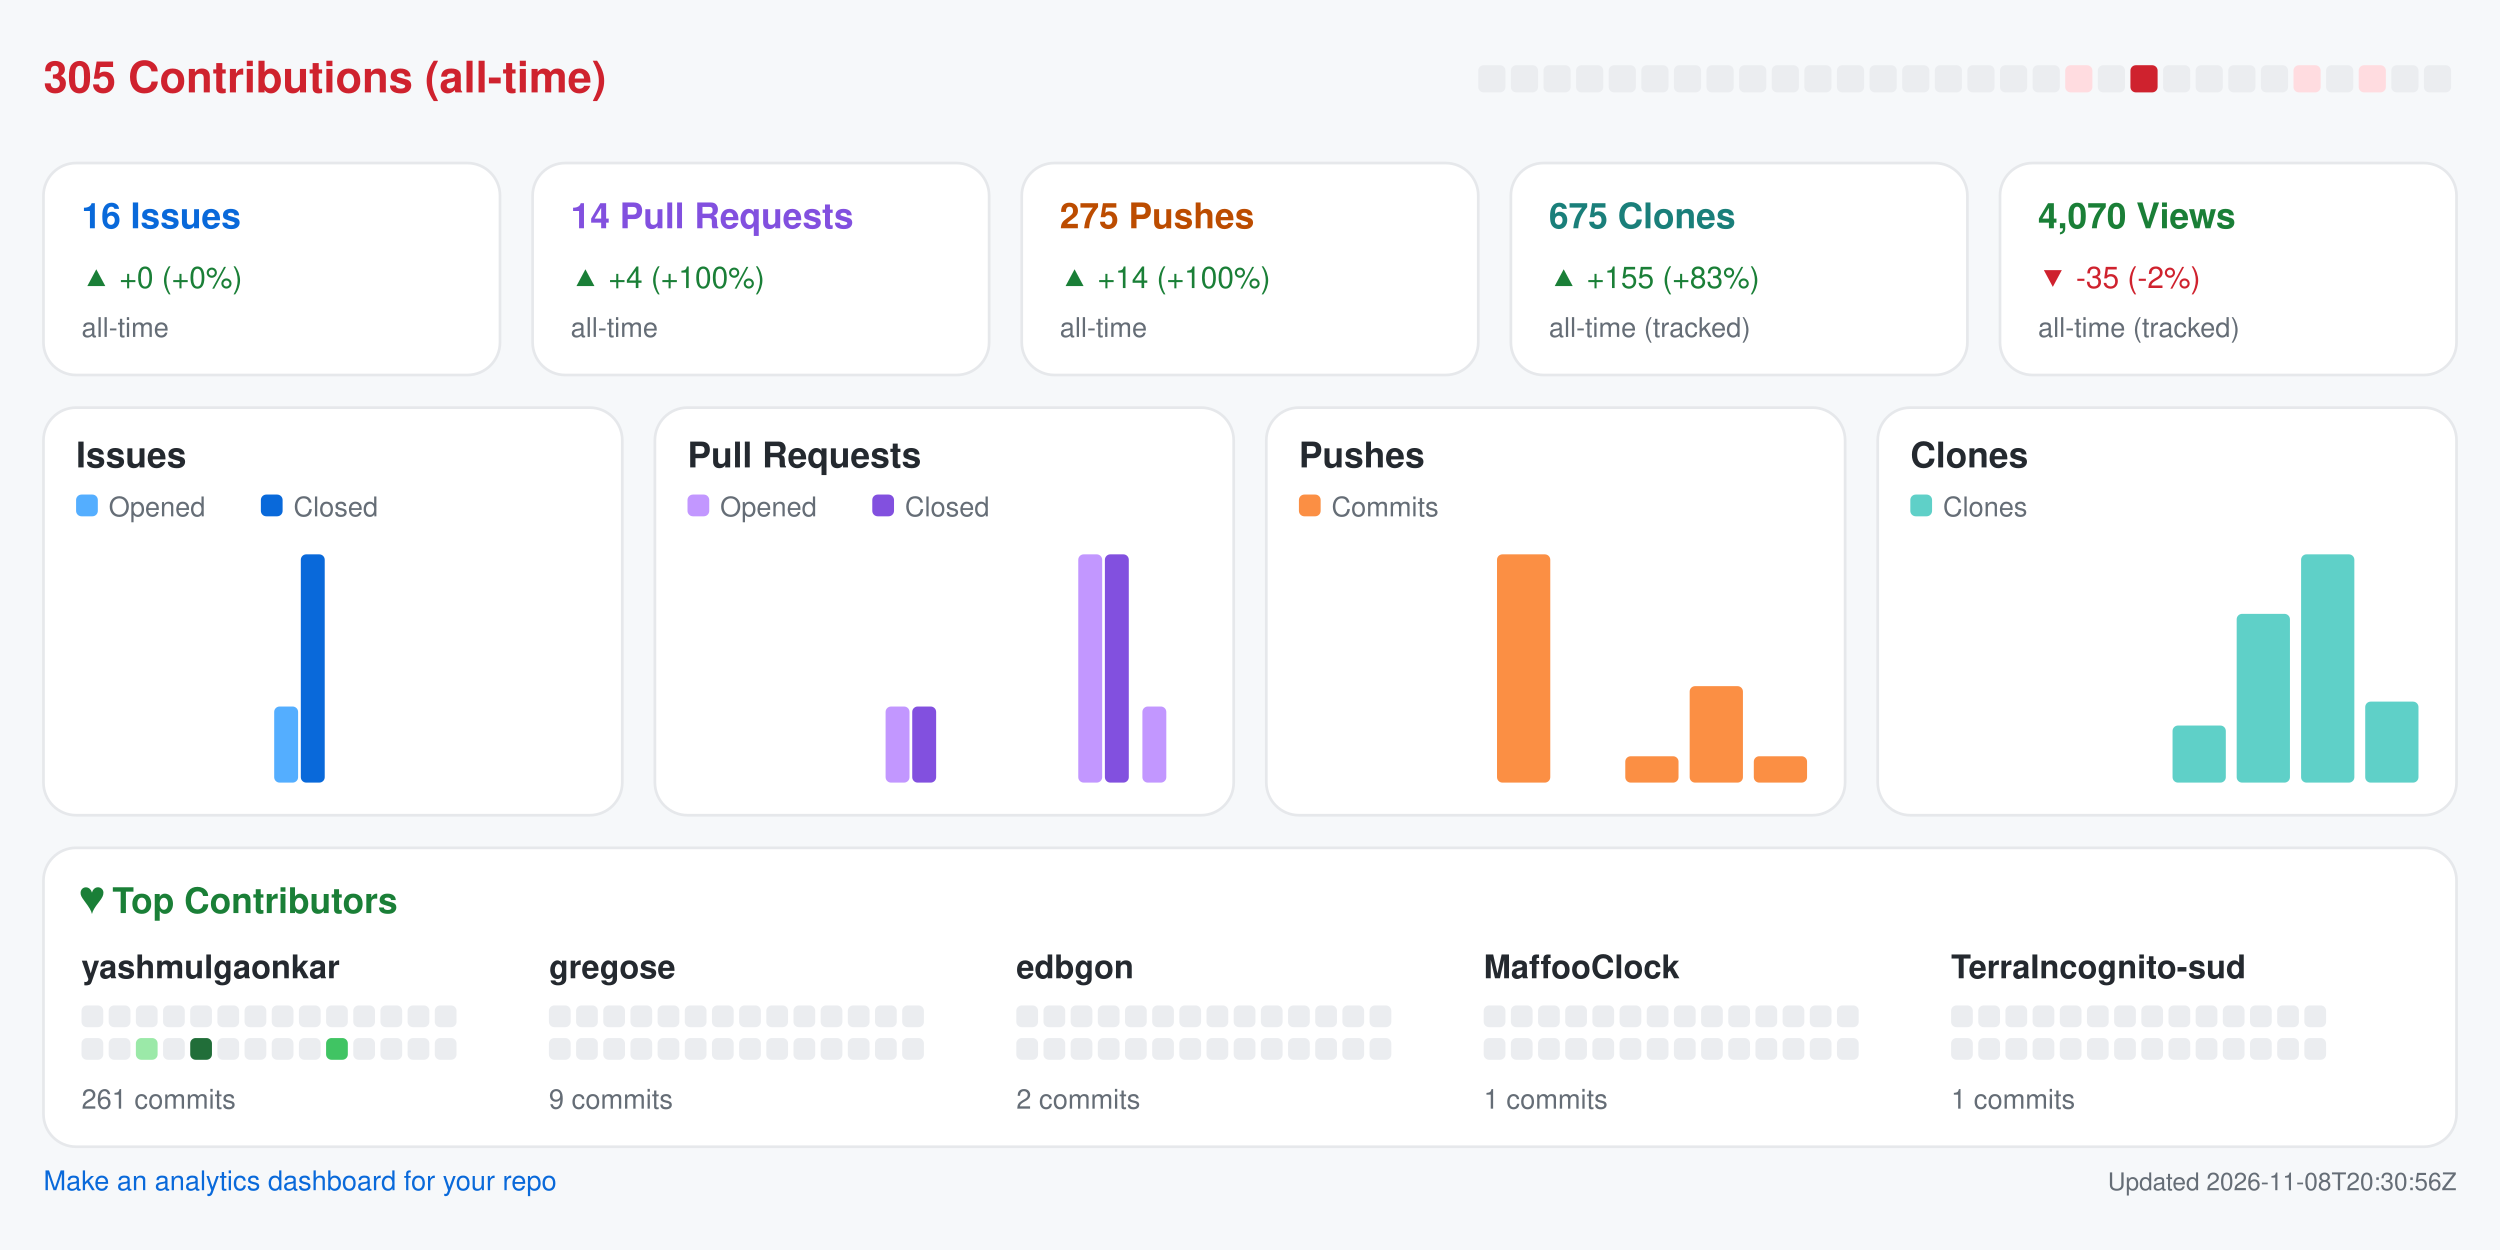
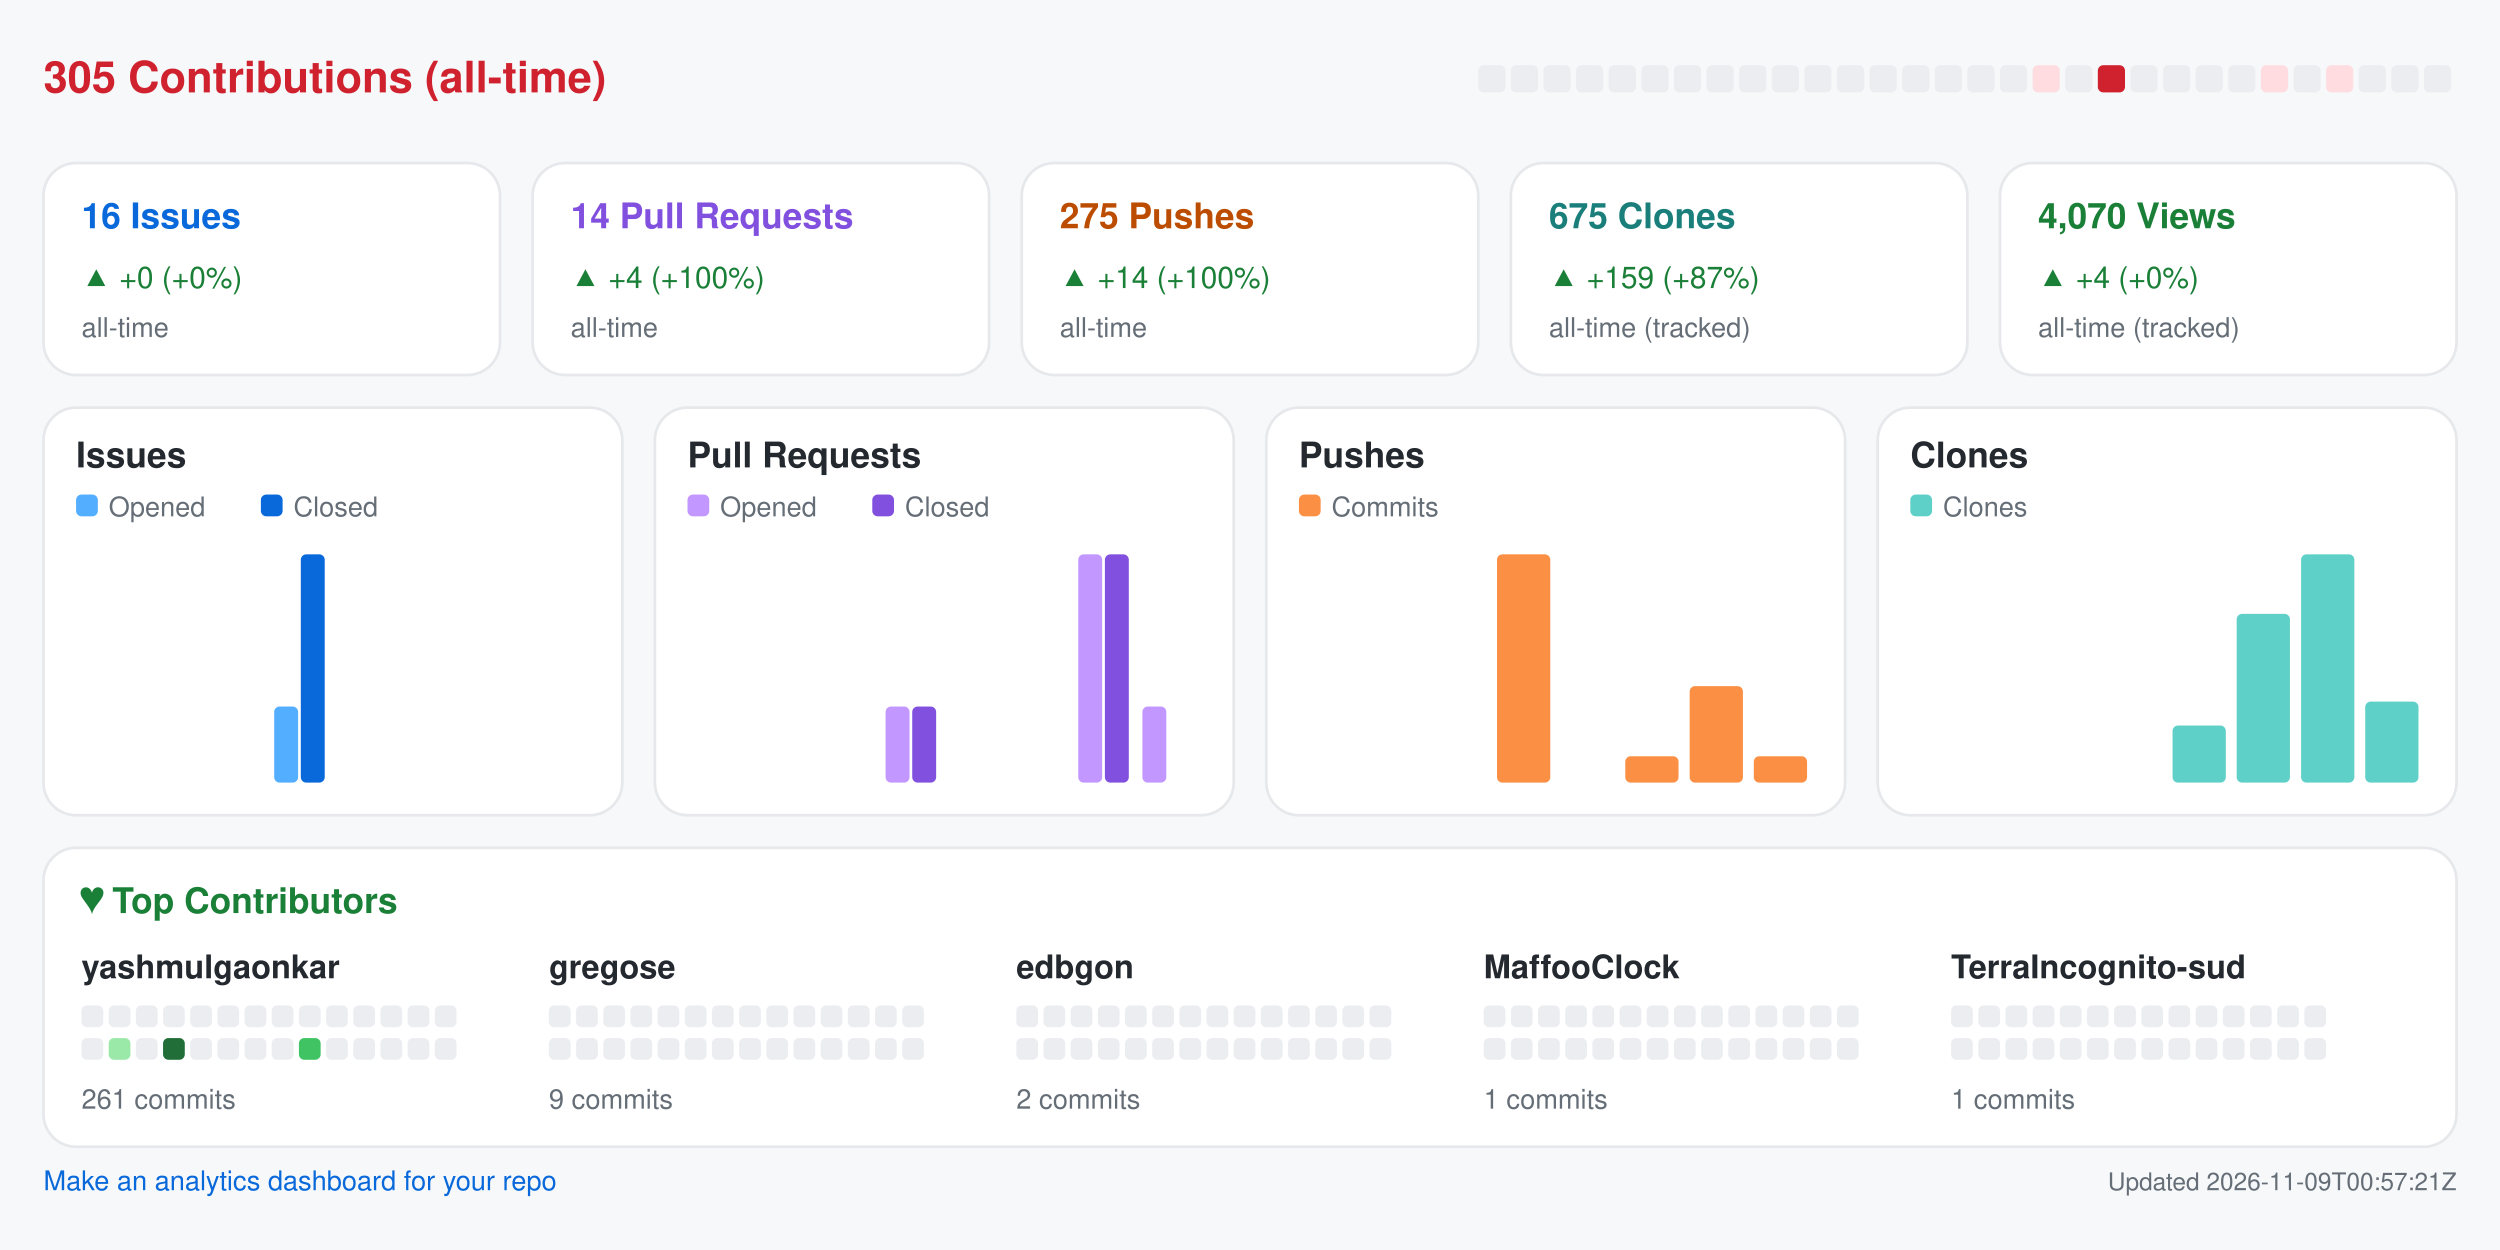
<svg xmlns="http://www.w3.org/2000/svg" width="920" height="460" viewBox="0 0 920 460" role="img" aria-label="Repository analytics for yashmulgaonkar/halo">
  <rect x="0.0" y="0.0" width="920.0" height="460.0" rx="0" fill="#f6f8fa" />
  <text x="16.0" y="34.0" fill="#cf222e" font-size="16" font-family="-apple-system,BlinkMacSystemFont,Segoe UI,Helvetica,Arial,sans-serif" font-weight="600" text-anchor="start">305 Contributions (all-time)</text>
  <rect x="544.0" y="24.0" width="10.0" height="10.0" rx="2" fill="#ebedf0" />
  <rect x="556.0" y="24.0" width="10.0" height="10.0" rx="2" fill="#ebedf0" />
  <rect x="568.0" y="24.0" width="10.0" height="10.0" rx="2" fill="#ebedf0" />
  <rect x="580.0" y="24.0" width="10.0" height="10.0" rx="2" fill="#ebedf0" />
  <rect x="592.0" y="24.0" width="10.0" height="10.0" rx="2" fill="#ebedf0" />
  <rect x="604.0" y="24.0" width="10.0" height="10.0" rx="2" fill="#ebedf0" />
  <rect x="616.0" y="24.0" width="10.0" height="10.0" rx="2" fill="#ebedf0" />
  <rect x="628.0" y="24.0" width="10.0" height="10.0" rx="2" fill="#ebedf0" />
  <rect x="640.0" y="24.0" width="10.0" height="10.0" rx="2" fill="#ebedf0" />
  <rect x="652.0" y="24.0" width="10.0" height="10.0" rx="2" fill="#ebedf0" />
  <rect x="664.0" y="24.0" width="10.0" height="10.0" rx="2" fill="#ebedf0" />
  <rect x="676.0" y="24.0" width="10.0" height="10.0" rx="2" fill="#ebedf0" />
  <rect x="688.0" y="24.0" width="10.0" height="10.0" rx="2" fill="#ebedf0" />
  <rect x="700.0" y="24.0" width="10.0" height="10.0" rx="2" fill="#ebedf0" />
  <rect x="712.0" y="24.0" width="10.0" height="10.0" rx="2" fill="#ebedf0" />
  <rect x="724.0" y="24.0" width="10.0" height="10.0" rx="2" fill="#ebedf0" />
  <rect x="736.0" y="24.0" width="10.0" height="10.0" rx="2" fill="#ebedf0" />
-   <rect x="748.0" y="24.0" width="10.0" height="10.0" rx="2" fill="#ebedf0" />
-   <rect x="760.0" y="24.0" width="10.0" height="10.0" rx="2" fill="#ffdce0" />
-   <rect x="772.0" y="24.0" width="10.0" height="10.0" rx="2" fill="#ebedf0" />
-   <rect x="784.0" y="24.0" width="10.0" height="10.0" rx="2" fill="#cf222e" />
+   <rect x="748.0" y="24.0" width="10.0" height="10.0" rx="2" fill="#ffdce0" />
+   <rect x="760.0" y="24.0" width="10.0" height="10.0" rx="2" fill="#ebedf0" />
+   <rect x="772.0" y="24.0" width="10.0" height="10.0" rx="2" fill="#cf222e" />
+   <rect x="784.0" y="24.0" width="10.0" height="10.0" rx="2" fill="#ebedf0" />
  <rect x="796.0" y="24.0" width="10.0" height="10.0" rx="2" fill="#ebedf0" />
  <rect x="808.0" y="24.0" width="10.0" height="10.0" rx="2" fill="#ebedf0" />
  <rect x="820.0" y="24.0" width="10.0" height="10.0" rx="2" fill="#ebedf0" />
-   <rect x="832.0" y="24.0" width="10.0" height="10.0" rx="2" fill="#ebedf0" />
-   <rect x="844.0" y="24.0" width="10.0" height="10.0" rx="2" fill="#ffdce0" />
-   <rect x="856.0" y="24.0" width="10.0" height="10.0" rx="2" fill="#ebedf0" />
-   <rect x="868.0" y="24.0" width="10.0" height="10.0" rx="2" fill="#ffdce0" />
+   <rect x="832.0" y="24.0" width="10.0" height="10.0" rx="2" fill="#ffdce0" />
+   <rect x="844.0" y="24.0" width="10.0" height="10.0" rx="2" fill="#ebedf0" />
+   <rect x="856.0" y="24.0" width="10.0" height="10.0" rx="2" fill="#ffdce0" />
+   <rect x="868.0" y="24.0" width="10.0" height="10.0" rx="2" fill="#ebedf0" />
  <rect x="880.0" y="24.0" width="10.0" height="10.0" rx="2" fill="#ebedf0" />
  <rect x="892.0" y="24.0" width="10.0" height="10.0" rx="2" fill="#ebedf0" />
  <rect x="16.0" y="60.0" width="168.0" height="78.0" rx="12" fill="#ffffff" stroke="#e6e8eb" />
  <text x="30.0" y="84.0" fill="#0969da" font-size="13" font-family="-apple-system,BlinkMacSystemFont,Segoe UI,Helvetica,Arial,sans-serif" font-weight="600" text-anchor="start">16 Issues</text>
  <text x="30.0" y="106.0" fill="#1a7f37" font-size="11" font-family="-apple-system,BlinkMacSystemFont,Segoe UI,Helvetica,Arial,sans-serif" font-weight="400" text-anchor="start">▲ +0 (+0%)</text>
  <text x="30.0" y="124.0" fill="#656d76" font-size="10" font-family="-apple-system,BlinkMacSystemFont,Segoe UI,Helvetica,Arial,sans-serif" font-weight="400" text-anchor="start">all-time</text>
  <rect x="196.0" y="60.0" width="168.0" height="78.0" rx="12" fill="#ffffff" stroke="#e6e8eb" />
  <text x="210.0" y="84.0" fill="#8250df" font-size="13" font-family="-apple-system,BlinkMacSystemFont,Segoe UI,Helvetica,Arial,sans-serif" font-weight="600" text-anchor="start">14 Pull Requests</text>
  <text x="210.0" y="106.0" fill="#1a7f37" font-size="11" font-family="-apple-system,BlinkMacSystemFont,Segoe UI,Helvetica,Arial,sans-serif" font-weight="400" text-anchor="start">▲ +4 (+100%)</text>
  <text x="210.0" y="124.0" fill="#656d76" font-size="10" font-family="-apple-system,BlinkMacSystemFont,Segoe UI,Helvetica,Arial,sans-serif" font-weight="400" text-anchor="start">all-time</text>
  <rect x="376.0" y="60.0" width="168.0" height="78.0" rx="12" fill="#ffffff" stroke="#e6e8eb" />
  <text x="390.0" y="84.0" fill="#bc4c00" font-size="13" font-family="-apple-system,BlinkMacSystemFont,Segoe UI,Helvetica,Arial,sans-serif" font-weight="600" text-anchor="start">275 Pushes</text>
  <text x="390.0" y="106.0" fill="#1a7f37" font-size="11" font-family="-apple-system,BlinkMacSystemFont,Segoe UI,Helvetica,Arial,sans-serif" font-weight="400" text-anchor="start">▲ +14 (+100%)</text>
  <text x="390.0" y="124.0" fill="#656d76" font-size="10" font-family="-apple-system,BlinkMacSystemFont,Segoe UI,Helvetica,Arial,sans-serif" font-weight="400" text-anchor="start">all-time</text>
  <rect x="556.0" y="60.0" width="168.0" height="78.0" rx="12" fill="#ffffff" stroke="#e6e8eb" />
  <text x="570.0" y="84.0" fill="#1a7f7a" font-size="13" font-family="-apple-system,BlinkMacSystemFont,Segoe UI,Helvetica,Arial,sans-serif" font-weight="600" text-anchor="start">675 Clones</text>
-   <text x="570.0" y="106.0" fill="#1a7f37" font-size="11" font-family="-apple-system,BlinkMacSystemFont,Segoe UI,Helvetica,Arial,sans-serif" font-weight="400" text-anchor="start">▲ +155 (+83%)</text>
+   <text x="570.0" y="106.0" fill="#1a7f37" font-size="11" font-family="-apple-system,BlinkMacSystemFont,Segoe UI,Helvetica,Arial,sans-serif" font-weight="400" text-anchor="start">▲ +159 (+87%)</text>
  <text x="570.0" y="124.0" fill="#656d76" font-size="10" font-family="-apple-system,BlinkMacSystemFont,Segoe UI,Helvetica,Arial,sans-serif" font-weight="400" text-anchor="start">all-time (tracked)</text>
  <rect x="736.0" y="60.0" width="168.0" height="78.0" rx="12" fill="#ffffff" stroke="#e6e8eb" />
  <text x="750.0" y="84.0" fill="#1a7f37" font-size="13" font-family="-apple-system,BlinkMacSystemFont,Segoe UI,Helvetica,Arial,sans-serif" font-weight="600" text-anchor="start">4,070 Views</text>
-   <text x="750.0" y="106.0" fill="#cf222e" font-size="11" font-family="-apple-system,BlinkMacSystemFont,Segoe UI,Helvetica,Arial,sans-serif" font-weight="400" text-anchor="start">▼ -35 (-2%)</text>
+   <text x="750.0" y="106.0" fill="#1a7f37" font-size="11" font-family="-apple-system,BlinkMacSystemFont,Segoe UI,Helvetica,Arial,sans-serif" font-weight="400" text-anchor="start">▲ +4 (+0%)</text>
  <text x="750.0" y="124.0" fill="#656d76" font-size="10" font-family="-apple-system,BlinkMacSystemFont,Segoe UI,Helvetica,Arial,sans-serif" font-weight="400" text-anchor="start">all-time (tracked)</text>
  <rect x="16.0" y="150.0" width="213.0" height="150.0" rx="12" fill="#ffffff" stroke="#e6e8eb" />
  <text x="28.0" y="172.0" fill="#24292f" font-size="13" font-family="-apple-system,BlinkMacSystemFont,Segoe UI,Helvetica,Arial,sans-serif" font-weight="600" text-anchor="start">Issues</text>
  <rect x="28.0" y="182.0" width="8.0" height="8.0" rx="2" fill="#54aeff" />
  <text x="40.0" y="190.0" fill="#656d76" font-size="10" font-family="-apple-system,BlinkMacSystemFont,Segoe UI,Helvetica,Arial,sans-serif" font-weight="400" text-anchor="start">Opened</text>
  <rect x="96.0" y="182.0" width="8.0" height="8.0" rx="2" fill="#0969da" />
  <text x="108.0" y="190.0" fill="#656d76" font-size="10" font-family="-apple-system,BlinkMacSystemFont,Segoe UI,Helvetica,Arial,sans-serif" font-weight="400" text-anchor="start">Closed</text>
  <rect x="30.0" y="288.0" width="8.8" height="0.0" rx="2" fill="#54aeff" />
  <rect x="39.8" y="288.0" width="8.8" height="0.0" rx="2" fill="#0969da" />
  <rect x="53.6" y="288.0" width="8.8" height="0.0" rx="2" fill="#54aeff" />
  <rect x="63.4" y="288.0" width="8.8" height="0.0" rx="2" fill="#0969da" />
  <rect x="77.2" y="288.0" width="8.8" height="0.0" rx="2" fill="#54aeff" />
  <rect x="87.1" y="288.0" width="8.8" height="0.0" rx="2" fill="#0969da" />
  <rect x="100.9" y="260.0" width="8.8" height="28.0" rx="2" fill="#54aeff" />
  <rect x="110.7" y="204.0" width="8.8" height="84.0" rx="2" fill="#0969da" />
  <rect x="124.5" y="288.0" width="8.8" height="0.0" rx="2" fill="#54aeff" />
  <rect x="134.3" y="288.0" width="8.8" height="0.0" rx="2" fill="#0969da" />
  <rect x="148.1" y="288.0" width="8.8" height="0.0" rx="2" fill="#54aeff" />
  <rect x="157.9" y="288.0" width="8.8" height="0.0" rx="2" fill="#0969da" />
  <rect x="171.8" y="288.0" width="8.8" height="0.0" rx="2" fill="#54aeff" />
  <rect x="181.6" y="288.0" width="8.8" height="0.0" rx="2" fill="#0969da" />
  <rect x="195.4" y="288.0" width="8.8" height="0.0" rx="2" fill="#54aeff" />
  <rect x="205.2" y="288.0" width="8.8" height="0.0" rx="2" fill="#0969da" />
  <rect x="241.0" y="150.0" width="213.0" height="150.0" rx="12" fill="#ffffff" stroke="#e6e8eb" />
  <text x="253.0" y="172.0" fill="#24292f" font-size="13" font-family="-apple-system,BlinkMacSystemFont,Segoe UI,Helvetica,Arial,sans-serif" font-weight="600" text-anchor="start">Pull Requests</text>
  <rect x="253.0" y="182.0" width="8.0" height="8.0" rx="2" fill="#c297ff" />
  <text x="265.0" y="190.0" fill="#656d76" font-size="10" font-family="-apple-system,BlinkMacSystemFont,Segoe UI,Helvetica,Arial,sans-serif" font-weight="400" text-anchor="start">Opened</text>
  <rect x="321.0" y="182.0" width="8.0" height="8.0" rx="2" fill="#8250df" />
  <text x="333.0" y="190.0" fill="#656d76" font-size="10" font-family="-apple-system,BlinkMacSystemFont,Segoe UI,Helvetica,Arial,sans-serif" font-weight="400" text-anchor="start">Closed</text>
  <rect x="255.0" y="288.0" width="8.8" height="0.0" rx="2" fill="#c297ff" />
  <rect x="264.8" y="288.0" width="8.8" height="0.0" rx="2" fill="#8250df" />
  <rect x="278.6" y="288.0" width="8.8" height="0.0" rx="2" fill="#c297ff" />
  <rect x="288.4" y="288.0" width="8.8" height="0.0" rx="2" fill="#8250df" />
  <rect x="302.2" y="288.0" width="8.8" height="0.0" rx="2" fill="#c297ff" />
  <rect x="312.1" y="288.0" width="8.8" height="0.0" rx="2" fill="#8250df" />
  <rect x="325.9" y="260.0" width="8.8" height="28.0" rx="2" fill="#c297ff" />
  <rect x="335.7" y="260.0" width="8.8" height="28.0" rx="2" fill="#8250df" />
  <rect x="349.5" y="288.0" width="8.8" height="0.0" rx="2" fill="#c297ff" />
  <rect x="359.3" y="288.0" width="8.8" height="0.0" rx="2" fill="#8250df" />
  <rect x="373.1" y="288.0" width="8.8" height="0.0" rx="2" fill="#c297ff" />
  <rect x="382.9" y="288.0" width="8.8" height="0.0" rx="2" fill="#8250df" />
  <rect x="396.8" y="204.0" width="8.8" height="84.0" rx="2" fill="#c297ff" />
  <rect x="406.6" y="204.0" width="8.8" height="84.0" rx="2" fill="#8250df" />
  <rect x="420.4" y="260.0" width="8.8" height="28.0" rx="2" fill="#c297ff" />
  <rect x="430.2" y="288.0" width="8.8" height="0.0" rx="2" fill="#8250df" />
  <rect x="466.0" y="150.0" width="213.0" height="150.0" rx="12" fill="#ffffff" stroke="#e6e8eb" />
  <text x="478.0" y="172.0" fill="#24292f" font-size="13" font-family="-apple-system,BlinkMacSystemFont,Segoe UI,Helvetica,Arial,sans-serif" font-weight="600" text-anchor="start">Pushes</text>
  <rect x="478.0" y="182.0" width="8.0" height="8.0" rx="2" fill="#fb8f44" />
  <text x="490.0" y="190.0" fill="#656d76" font-size="10" font-family="-apple-system,BlinkMacSystemFont,Segoe UI,Helvetica,Arial,sans-serif" font-weight="400" text-anchor="start">Commits</text>
  <rect x="480.0" y="288.0" width="19.6" height="0.0" rx="2" fill="#fb8f44" />
  <rect x="503.6" y="288.0" width="19.6" height="0.0" rx="2" fill="#fb8f44" />
  <rect x="527.2" y="288.0" width="19.6" height="0.0" rx="2" fill="#fb8f44" />
  <rect x="550.9" y="204.0" width="19.6" height="84.0" rx="2" fill="#fb8f44" />
  <rect x="574.5" y="288.0" width="19.6" height="0.0" rx="2" fill="#fb8f44" />
  <rect x="598.1" y="278.3" width="19.6" height="9.7" rx="2" fill="#fb8f44" />
  <rect x="621.8" y="252.5" width="19.6" height="35.5" rx="2" fill="#fb8f44" />
  <rect x="645.4" y="278.3" width="19.6" height="9.7" rx="2" fill="#fb8f44" />
  <rect x="691.0" y="150.0" width="213.0" height="150.0" rx="12" fill="#ffffff" stroke="#e6e8eb" />
  <text x="703.0" y="172.0" fill="#24292f" font-size="13" font-family="-apple-system,BlinkMacSystemFont,Segoe UI,Helvetica,Arial,sans-serif" font-weight="600" text-anchor="start">Clones</text>
  <rect x="703.0" y="182.0" width="8.0" height="8.0" rx="2" fill="#5fd0c8" />
  <text x="715.0" y="190.0" fill="#656d76" font-size="10" font-family="-apple-system,BlinkMacSystemFont,Segoe UI,Helvetica,Arial,sans-serif" font-weight="400" text-anchor="start">Clones</text>
  <rect x="705.0" y="288.0" width="19.6" height="0.0" rx="2" fill="#5fd0c8" />
  <rect x="728.6" y="288.0" width="19.6" height="0.0" rx="2" fill="#5fd0c8" />
  <rect x="752.2" y="288.0" width="19.6" height="0.0" rx="2" fill="#5fd0c8" />
  <rect x="775.9" y="288.0" width="19.6" height="0.0" rx="2" fill="#5fd0c8" />
  <rect x="799.5" y="267.0" width="19.6" height="21.0" rx="2" fill="#5fd0c8" />
  <rect x="823.1" y="225.9" width="19.6" height="62.1" rx="2" fill="#5fd0c8" />
  <rect x="846.8" y="204.0" width="19.6" height="84.0" rx="2" fill="#5fd0c8" />
  <rect x="870.4" y="258.2" width="19.6" height="29.8" rx="2" fill="#5fd0c8" />
  <rect x="16.0" y="312.0" width="888.0" height="110.0" rx="12" fill="#ffffff" stroke="#e6e8eb" />
  <text x="30.0" y="336.0" fill="#1a7f37" font-size="13" font-family="-apple-system,BlinkMacSystemFont,Segoe UI,Helvetica,Arial,sans-serif" font-weight="600" text-anchor="start">♥  Top Contributors</text>
  <text x="30.0" y="360.0" fill="#24292f" font-size="12" font-family="-apple-system,BlinkMacSystemFont,Segoe UI,Helvetica,Arial,sans-serif" font-weight="600" text-anchor="start">yashmulgaonkar</text>
  <rect x="30.0" y="370.0" width="8.0" height="8.0" rx="2" fill="#ebedf0" />
  <rect x="40.0" y="370.0" width="8.0" height="8.0" rx="2" fill="#ebedf0" />
  <rect x="50.0" y="370.0" width="8.0" height="8.0" rx="2" fill="#ebedf0" />
  <rect x="60.0" y="370.0" width="8.0" height="8.0" rx="2" fill="#ebedf0" />
  <rect x="70.0" y="370.0" width="8.0" height="8.0" rx="2" fill="#ebedf0" />
  <rect x="80.0" y="370.0" width="8.0" height="8.0" rx="2" fill="#ebedf0" />
  <rect x="90.0" y="370.0" width="8.0" height="8.0" rx="2" fill="#ebedf0" />
  <rect x="100.0" y="370.0" width="8.0" height="8.0" rx="2" fill="#ebedf0" />
  <rect x="110.0" y="370.0" width="8.0" height="8.0" rx="2" fill="#ebedf0" />
  <rect x="120.0" y="370.0" width="8.0" height="8.0" rx="2" fill="#ebedf0" />
  <rect x="130.0" y="370.0" width="8.0" height="8.0" rx="2" fill="#ebedf0" />
  <rect x="140.0" y="370.0" width="8.0" height="8.0" rx="2" fill="#ebedf0" />
  <rect x="150.0" y="370.0" width="8.0" height="8.0" rx="2" fill="#ebedf0" />
  <rect x="160.0" y="370.0" width="8.0" height="8.0" rx="2" fill="#ebedf0" />
  <rect x="30.0" y="382.0" width="8.0" height="8.0" rx="2" fill="#ebedf0" />
-   <rect x="40.0" y="382.0" width="8.0" height="8.0" rx="2" fill="#ebedf0" />
-   <rect x="50.0" y="382.0" width="8.0" height="8.0" rx="2" fill="#9be9a8" />
-   <rect x="60.0" y="382.0" width="8.0" height="8.0" rx="2" fill="#ebedf0" />
-   <rect x="70.0" y="382.0" width="8.0" height="8.0" rx="2" fill="#216e39" />
+   <rect x="40.0" y="382.0" width="8.0" height="8.0" rx="2" fill="#9be9a8" />
+   <rect x="50.0" y="382.0" width="8.0" height="8.0" rx="2" fill="#ebedf0" />
+   <rect x="60.0" y="382.0" width="8.0" height="8.0" rx="2" fill="#216e39" />
+   <rect x="70.0" y="382.0" width="8.0" height="8.0" rx="2" fill="#ebedf0" />
  <rect x="80.0" y="382.0" width="8.0" height="8.0" rx="2" fill="#ebedf0" />
  <rect x="90.0" y="382.0" width="8.0" height="8.0" rx="2" fill="#ebedf0" />
  <rect x="100.0" y="382.0" width="8.0" height="8.0" rx="2" fill="#ebedf0" />
-   <rect x="110.0" y="382.0" width="8.0" height="8.0" rx="2" fill="#ebedf0" />
-   <rect x="120.0" y="382.0" width="8.0" height="8.0" rx="2" fill="#40c463" />
+   <rect x="110.0" y="382.0" width="8.0" height="8.0" rx="2" fill="#40c463" />
+   <rect x="120.0" y="382.0" width="8.0" height="8.0" rx="2" fill="#ebedf0" />
  <rect x="130.0" y="382.0" width="8.0" height="8.0" rx="2" fill="#ebedf0" />
  <rect x="140.0" y="382.0" width="8.0" height="8.0" rx="2" fill="#ebedf0" />
  <rect x="150.0" y="382.0" width="8.0" height="8.0" rx="2" fill="#ebedf0" />
  <rect x="160.0" y="382.0" width="8.0" height="8.0" rx="2" fill="#ebedf0" />
  <text x="30.0" y="408.0" fill="#656d76" font-size="10" font-family="-apple-system,BlinkMacSystemFont,Segoe UI,Helvetica,Arial,sans-serif" font-weight="400" text-anchor="start">261 commits</text>
  <text x="202.0" y="360.0" fill="#24292f" font-size="12" font-family="-apple-system,BlinkMacSystemFont,Segoe UI,Helvetica,Arial,sans-serif" font-weight="600" text-anchor="start">gregose</text>
  <rect x="202.0" y="370.0" width="8.0" height="8.0" rx="2" fill="#ebedf0" />
  <rect x="212.0" y="370.0" width="8.0" height="8.0" rx="2" fill="#ebedf0" />
  <rect x="222.0" y="370.0" width="8.0" height="8.0" rx="2" fill="#ebedf0" />
  <rect x="232.0" y="370.0" width="8.0" height="8.0" rx="2" fill="#ebedf0" />
  <rect x="242.0" y="370.0" width="8.0" height="8.0" rx="2" fill="#ebedf0" />
  <rect x="252.0" y="370.0" width="8.0" height="8.0" rx="2" fill="#ebedf0" />
  <rect x="262.0" y="370.0" width="8.0" height="8.0" rx="2" fill="#ebedf0" />
  <rect x="272.0" y="370.0" width="8.0" height="8.0" rx="2" fill="#ebedf0" />
  <rect x="282.0" y="370.0" width="8.0" height="8.0" rx="2" fill="#ebedf0" />
  <rect x="292.0" y="370.0" width="8.0" height="8.0" rx="2" fill="#ebedf0" />
  <rect x="302.0" y="370.0" width="8.0" height="8.0" rx="2" fill="#ebedf0" />
  <rect x="312.0" y="370.0" width="8.0" height="8.0" rx="2" fill="#ebedf0" />
  <rect x="322.0" y="370.0" width="8.0" height="8.0" rx="2" fill="#ebedf0" />
  <rect x="332.0" y="370.0" width="8.0" height="8.0" rx="2" fill="#ebedf0" />
  <rect x="202.0" y="382.0" width="8.0" height="8.0" rx="2" fill="#ebedf0" />
  <rect x="212.0" y="382.0" width="8.0" height="8.0" rx="2" fill="#ebedf0" />
  <rect x="222.0" y="382.0" width="8.0" height="8.0" rx="2" fill="#ebedf0" />
  <rect x="232.0" y="382.0" width="8.0" height="8.0" rx="2" fill="#ebedf0" />
  <rect x="242.0" y="382.0" width="8.0" height="8.0" rx="2" fill="#ebedf0" />
  <rect x="252.0" y="382.0" width="8.0" height="8.0" rx="2" fill="#ebedf0" />
  <rect x="262.0" y="382.0" width="8.0" height="8.0" rx="2" fill="#ebedf0" />
  <rect x="272.0" y="382.0" width="8.0" height="8.0" rx="2" fill="#ebedf0" />
  <rect x="282.0" y="382.0" width="8.0" height="8.0" rx="2" fill="#ebedf0" />
  <rect x="292.0" y="382.0" width="8.0" height="8.0" rx="2" fill="#ebedf0" />
  <rect x="302.0" y="382.0" width="8.0" height="8.0" rx="2" fill="#ebedf0" />
  <rect x="312.0" y="382.0" width="8.0" height="8.0" rx="2" fill="#ebedf0" />
  <rect x="322.0" y="382.0" width="8.0" height="8.0" rx="2" fill="#ebedf0" />
  <rect x="332.0" y="382.0" width="8.0" height="8.0" rx="2" fill="#ebedf0" />
  <text x="202.0" y="408.0" fill="#656d76" font-size="10" font-family="-apple-system,BlinkMacSystemFont,Segoe UI,Helvetica,Arial,sans-serif" font-weight="400" text-anchor="start">9 commits</text>
  <text x="374.0" y="360.0" fill="#24292f" font-size="12" font-family="-apple-system,BlinkMacSystemFont,Segoe UI,Helvetica,Arial,sans-serif" font-weight="600" text-anchor="start">edbgon</text>
  <rect x="374.0" y="370.0" width="8.0" height="8.0" rx="2" fill="#ebedf0" />
  <rect x="384.0" y="370.0" width="8.0" height="8.0" rx="2" fill="#ebedf0" />
  <rect x="394.0" y="370.0" width="8.0" height="8.0" rx="2" fill="#ebedf0" />
  <rect x="404.0" y="370.0" width="8.0" height="8.0" rx="2" fill="#ebedf0" />
  <rect x="414.0" y="370.0" width="8.0" height="8.0" rx="2" fill="#ebedf0" />
  <rect x="424.0" y="370.0" width="8.0" height="8.0" rx="2" fill="#ebedf0" />
  <rect x="434.0" y="370.0" width="8.0" height="8.0" rx="2" fill="#ebedf0" />
  <rect x="444.0" y="370.0" width="8.0" height="8.0" rx="2" fill="#ebedf0" />
  <rect x="454.0" y="370.0" width="8.0" height="8.0" rx="2" fill="#ebedf0" />
  <rect x="464.0" y="370.0" width="8.0" height="8.0" rx="2" fill="#ebedf0" />
  <rect x="474.0" y="370.0" width="8.0" height="8.0" rx="2" fill="#ebedf0" />
  <rect x="484.0" y="370.0" width="8.0" height="8.0" rx="2" fill="#ebedf0" />
  <rect x="494.0" y="370.0" width="8.0" height="8.0" rx="2" fill="#ebedf0" />
  <rect x="504.0" y="370.0" width="8.0" height="8.0" rx="2" fill="#ebedf0" />
  <rect x="374.0" y="382.0" width="8.0" height="8.0" rx="2" fill="#ebedf0" />
  <rect x="384.0" y="382.0" width="8.0" height="8.0" rx="2" fill="#ebedf0" />
  <rect x="394.0" y="382.0" width="8.0" height="8.0" rx="2" fill="#ebedf0" />
  <rect x="404.0" y="382.0" width="8.0" height="8.0" rx="2" fill="#ebedf0" />
  <rect x="414.0" y="382.0" width="8.0" height="8.0" rx="2" fill="#ebedf0" />
  <rect x="424.0" y="382.0" width="8.0" height="8.0" rx="2" fill="#ebedf0" />
  <rect x="434.0" y="382.0" width="8.0" height="8.0" rx="2" fill="#ebedf0" />
  <rect x="444.0" y="382.0" width="8.0" height="8.0" rx="2" fill="#ebedf0" />
  <rect x="454.0" y="382.0" width="8.0" height="8.0" rx="2" fill="#ebedf0" />
  <rect x="464.0" y="382.0" width="8.0" height="8.0" rx="2" fill="#ebedf0" />
  <rect x="474.0" y="382.0" width="8.0" height="8.0" rx="2" fill="#ebedf0" />
  <rect x="484.0" y="382.0" width="8.0" height="8.0" rx="2" fill="#ebedf0" />
  <rect x="494.0" y="382.0" width="8.0" height="8.0" rx="2" fill="#ebedf0" />
  <rect x="504.0" y="382.0" width="8.0" height="8.0" rx="2" fill="#ebedf0" />
  <text x="374.0" y="408.0" fill="#656d76" font-size="10" font-family="-apple-system,BlinkMacSystemFont,Segoe UI,Helvetica,Arial,sans-serif" font-weight="400" text-anchor="start">2 commits</text>
  <text x="546.0" y="360.0" fill="#24292f" font-size="12" font-family="-apple-system,BlinkMacSystemFont,Segoe UI,Helvetica,Arial,sans-serif" font-weight="600" text-anchor="start">MaffooClock</text>
  <rect x="546.0" y="370.0" width="8.0" height="8.0" rx="2" fill="#ebedf0" />
  <rect x="556.0" y="370.0" width="8.0" height="8.0" rx="2" fill="#ebedf0" />
  <rect x="566.0" y="370.0" width="8.0" height="8.0" rx="2" fill="#ebedf0" />
  <rect x="576.0" y="370.0" width="8.0" height="8.0" rx="2" fill="#ebedf0" />
  <rect x="586.0" y="370.0" width="8.0" height="8.0" rx="2" fill="#ebedf0" />
  <rect x="596.0" y="370.0" width="8.0" height="8.0" rx="2" fill="#ebedf0" />
  <rect x="606.0" y="370.0" width="8.0" height="8.0" rx="2" fill="#ebedf0" />
  <rect x="616.0" y="370.0" width="8.0" height="8.0" rx="2" fill="#ebedf0" />
  <rect x="626.0" y="370.0" width="8.0" height="8.0" rx="2" fill="#ebedf0" />
  <rect x="636.0" y="370.0" width="8.0" height="8.0" rx="2" fill="#ebedf0" />
  <rect x="646.0" y="370.0" width="8.0" height="8.0" rx="2" fill="#ebedf0" />
  <rect x="656.0" y="370.0" width="8.0" height="8.0" rx="2" fill="#ebedf0" />
  <rect x="666.0" y="370.0" width="8.0" height="8.0" rx="2" fill="#ebedf0" />
  <rect x="676.0" y="370.0" width="8.0" height="8.0" rx="2" fill="#ebedf0" />
  <rect x="546.0" y="382.0" width="8.0" height="8.0" rx="2" fill="#ebedf0" />
  <rect x="556.0" y="382.0" width="8.0" height="8.0" rx="2" fill="#ebedf0" />
  <rect x="566.0" y="382.0" width="8.0" height="8.0" rx="2" fill="#ebedf0" />
  <rect x="576.0" y="382.0" width="8.0" height="8.0" rx="2" fill="#ebedf0" />
  <rect x="586.0" y="382.0" width="8.0" height="8.0" rx="2" fill="#ebedf0" />
  <rect x="596.0" y="382.0" width="8.0" height="8.0" rx="2" fill="#ebedf0" />
  <rect x="606.0" y="382.0" width="8.0" height="8.0" rx="2" fill="#ebedf0" />
  <rect x="616.0" y="382.0" width="8.0" height="8.0" rx="2" fill="#ebedf0" />
  <rect x="626.0" y="382.0" width="8.0" height="8.0" rx="2" fill="#ebedf0" />
  <rect x="636.0" y="382.0" width="8.0" height="8.0" rx="2" fill="#ebedf0" />
  <rect x="646.0" y="382.0" width="8.0" height="8.0" rx="2" fill="#ebedf0" />
  <rect x="656.0" y="382.0" width="8.0" height="8.0" rx="2" fill="#ebedf0" />
  <rect x="666.0" y="382.0" width="8.0" height="8.0" rx="2" fill="#ebedf0" />
  <rect x="676.0" y="382.0" width="8.0" height="8.0" rx="2" fill="#ebedf0" />
  <text x="546.0" y="408.0" fill="#656d76" font-size="10" font-family="-apple-system,BlinkMacSystemFont,Segoe UI,Helvetica,Arial,sans-serif" font-weight="400" text-anchor="start">1 commits</text>
  <text x="718.0" y="360.0" fill="#24292f" font-size="12" font-family="-apple-system,BlinkMacSystemFont,Segoe UI,Helvetica,Arial,sans-serif" font-weight="600" text-anchor="start">TerraIncognito-sud</text>
  <rect x="718.0" y="370.0" width="8.0" height="8.0" rx="2" fill="#ebedf0" />
  <rect x="728.0" y="370.0" width="8.0" height="8.0" rx="2" fill="#ebedf0" />
  <rect x="738.0" y="370.0" width="8.0" height="8.0" rx="2" fill="#ebedf0" />
  <rect x="748.0" y="370.0" width="8.0" height="8.0" rx="2" fill="#ebedf0" />
  <rect x="758.0" y="370.0" width="8.0" height="8.0" rx="2" fill="#ebedf0" />
  <rect x="768.0" y="370.0" width="8.0" height="8.0" rx="2" fill="#ebedf0" />
  <rect x="778.0" y="370.0" width="8.0" height="8.0" rx="2" fill="#ebedf0" />
  <rect x="788.0" y="370.0" width="8.0" height="8.0" rx="2" fill="#ebedf0" />
  <rect x="798.0" y="370.0" width="8.0" height="8.0" rx="2" fill="#ebedf0" />
  <rect x="808.0" y="370.0" width="8.0" height="8.0" rx="2" fill="#ebedf0" />
  <rect x="818.0" y="370.0" width="8.0" height="8.0" rx="2" fill="#ebedf0" />
  <rect x="828.0" y="370.0" width="8.0" height="8.0" rx="2" fill="#ebedf0" />
  <rect x="838.0" y="370.0" width="8.0" height="8.0" rx="2" fill="#ebedf0" />
  <rect x="848.0" y="370.0" width="8.0" height="8.0" rx="2" fill="#ebedf0" />
  <rect x="718.0" y="382.0" width="8.0" height="8.0" rx="2" fill="#ebedf0" />
  <rect x="728.0" y="382.0" width="8.0" height="8.0" rx="2" fill="#ebedf0" />
  <rect x="738.0" y="382.0" width="8.0" height="8.0" rx="2" fill="#ebedf0" />
  <rect x="748.0" y="382.0" width="8.0" height="8.0" rx="2" fill="#ebedf0" />
  <rect x="758.0" y="382.0" width="8.0" height="8.0" rx="2" fill="#ebedf0" />
  <rect x="768.0" y="382.0" width="8.0" height="8.0" rx="2" fill="#ebedf0" />
  <rect x="778.0" y="382.0" width="8.0" height="8.0" rx="2" fill="#ebedf0" />
  <rect x="788.0" y="382.0" width="8.0" height="8.0" rx="2" fill="#ebedf0" />
  <rect x="798.0" y="382.0" width="8.0" height="8.0" rx="2" fill="#ebedf0" />
  <rect x="808.0" y="382.0" width="8.0" height="8.0" rx="2" fill="#ebedf0" />
  <rect x="818.0" y="382.0" width="8.0" height="8.0" rx="2" fill="#ebedf0" />
  <rect x="828.0" y="382.0" width="8.0" height="8.0" rx="2" fill="#ebedf0" />
  <rect x="838.0" y="382.0" width="8.0" height="8.0" rx="2" fill="#ebedf0" />
  <rect x="848.0" y="382.0" width="8.0" height="8.0" rx="2" fill="#ebedf0" />
  <text x="718.0" y="408.0" fill="#656d76" font-size="10" font-family="-apple-system,BlinkMacSystemFont,Segoe UI,Helvetica,Arial,sans-serif" font-weight="400" text-anchor="start">1 commits</text>
  <a href="https://github.com/yashmulgaonkar/repo-analytics" target="_blank" rel="noopener noreferrer">
    <text x="16.0" y="438.0" fill="#0969da" font-size="10" font-family="-apple-system,BlinkMacSystemFont,Segoe UI,Helvetica,Arial,sans-serif" font-weight="400" text-anchor="start">Make an analytics dashboard for your repo</text>
  </a>
-   <text x="904.0" y="438.0" fill="#656d76" font-size="9" font-family="-apple-system,BlinkMacSystemFont,Segoe UI,Helvetica,Arial,sans-serif" font-weight="400" text-anchor="end">Updated 2026-11-08T20:30:56Z</text>
+   <text x="904.0" y="438.0" fill="#656d76" font-size="9" font-family="-apple-system,BlinkMacSystemFont,Segoe UI,Helvetica,Arial,sans-serif" font-weight="400" text-anchor="end">Updated 2026-11-09T00:57:21Z</text>
</svg>
